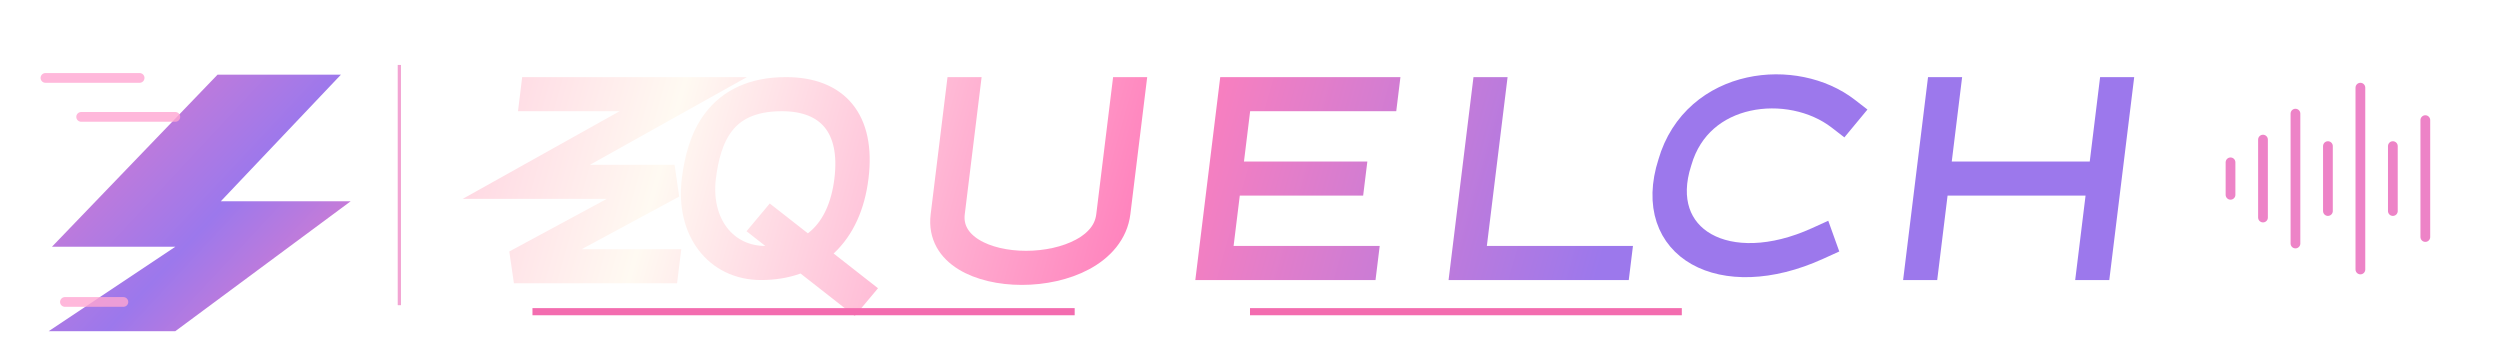
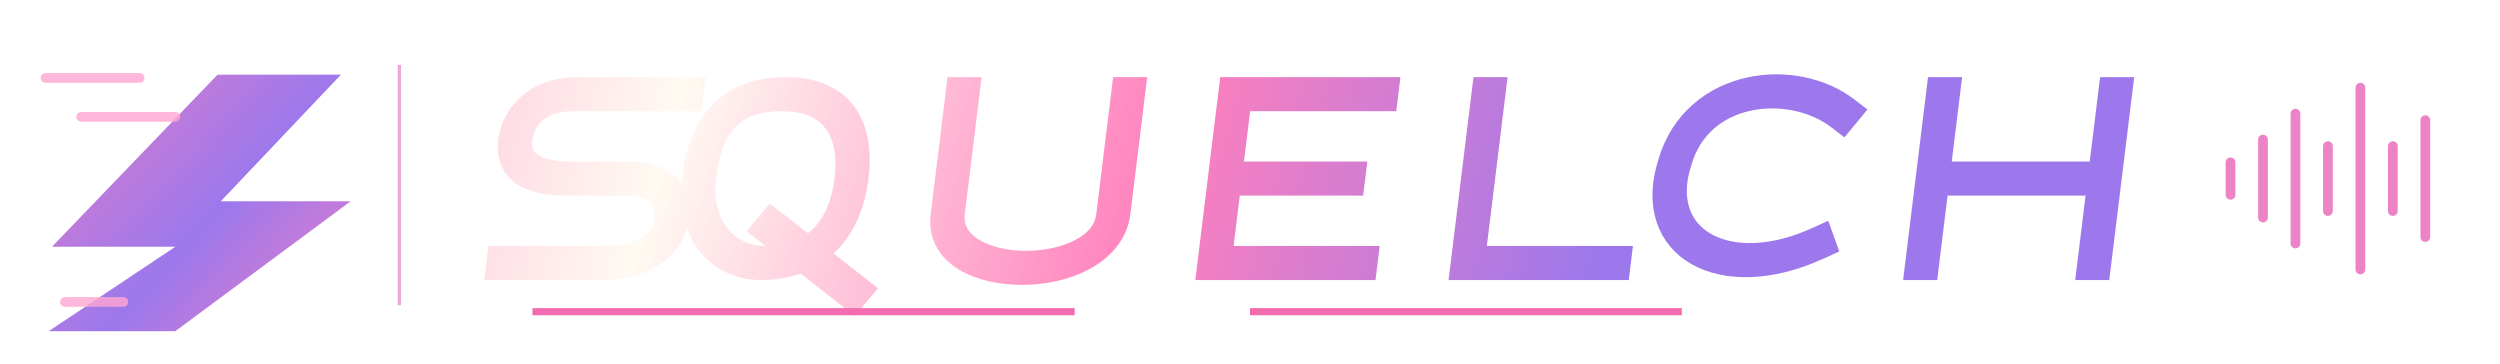
<svg xmlns="http://www.w3.org/2000/svg" width="770" height="112" viewBox="0 0 770 112" fill="none">
  <defs>
    <linearGradient id="metal" x1="0" y1="16" x2="500.5" y2="96" gradientUnits="userSpaceOnUse">
      <stop stop-color="#ff80bc" />
      <stop offset=".42" stop-color="#fffaf2" />
      <stop offset=".72" stop-color="#ff80bc" />
      <stop offset="1" stop-color="#9c78ec" />
    </linearGradient>
    <linearGradient id="accent" x1="0" y1="0" x2="118" y2="110" gradientUnits="userSpaceOnUse">
      <stop stop-color="#ff80bc" />
      <stop offset=".58" stop-color="#9c78ec" />
      <stop offset="1" stop-color="#ff80bc" />
    </linearGradient>
  </defs>
  <path d="M16 76L67 23H105L68 62H108L54 102H15L54 76Z" fill="url(#accent)" />
  <path d="M14 24L43 24M25 36H54M20 93H38" stroke="#ffa6d2" stroke-width="3" stroke-linecap="round" opacity=".8" />
  <path d="M123 20V94" stroke="#eb73bb" stroke-width="1" opacity=".65" />
  <g transform="skewX(-7)" stroke="url(#metal)" stroke-width="10.5" stroke-linecap="square" stroke-linejoin="miter">
-     <path d="M169 29H214L169 56H214L169 82H214" />
+     <path d="M215 29H181C167 29 164 38 164 43C164 51 170 55 182 55H199C211 55 215 60 215 68C215 76 207 81 196 81H165" />
    <path d="M245 29C225 29 222 43 222 55C222 70 232 81 245 81C260 81 269 72 269 55C269 38 260 29 245 29ZM246 70L274 90" />
    <path d="M300 29V66C300 88 351 88 351 66V29" />
    <path d="M384 29V81M384 29H429M384 55H422M384 81H429" />
    <path d="M462 29V81H507" />
    <path d="M572 35C555 23 526 26 522 50C517 75 542 88 569 75" />
    <path d="M602 29V81M655 29V81M602 55H655" />
  </g>
  <path d="M164 96H331M385 96H518" stroke="#f36caf" stroke-width="2.2" />
  <g stroke="#eb72bf" stroke-width="3" stroke-linecap="round" opacity=".88">
    <path d="M687 60V50M697 67V43M707 75V35M717 65V45M727 83V27M737 65V45M747 73V37" />
  </g>
</svg>
